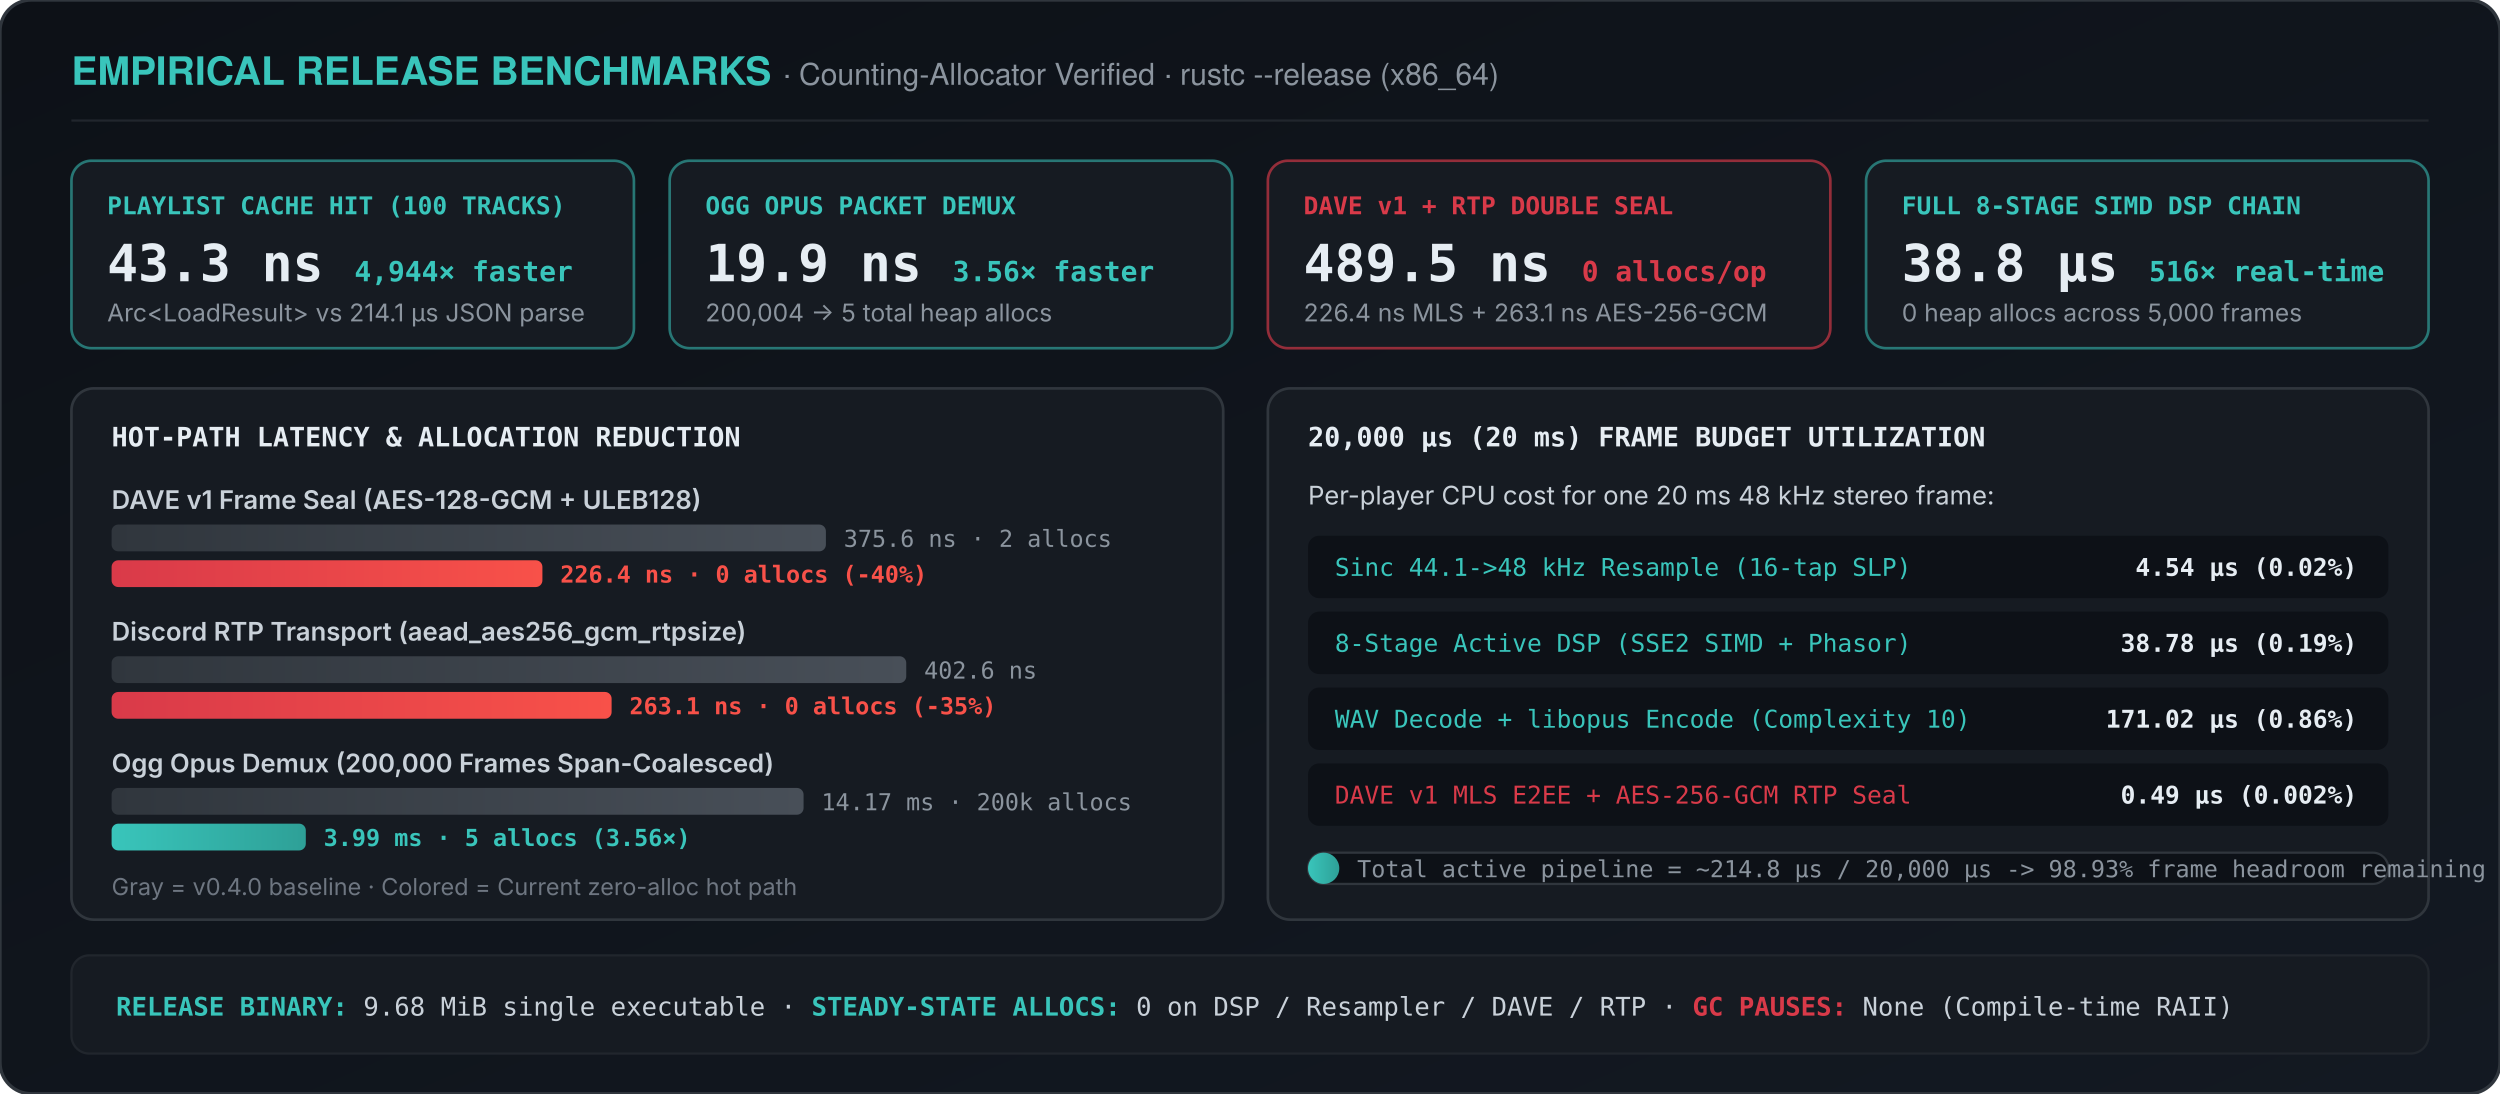
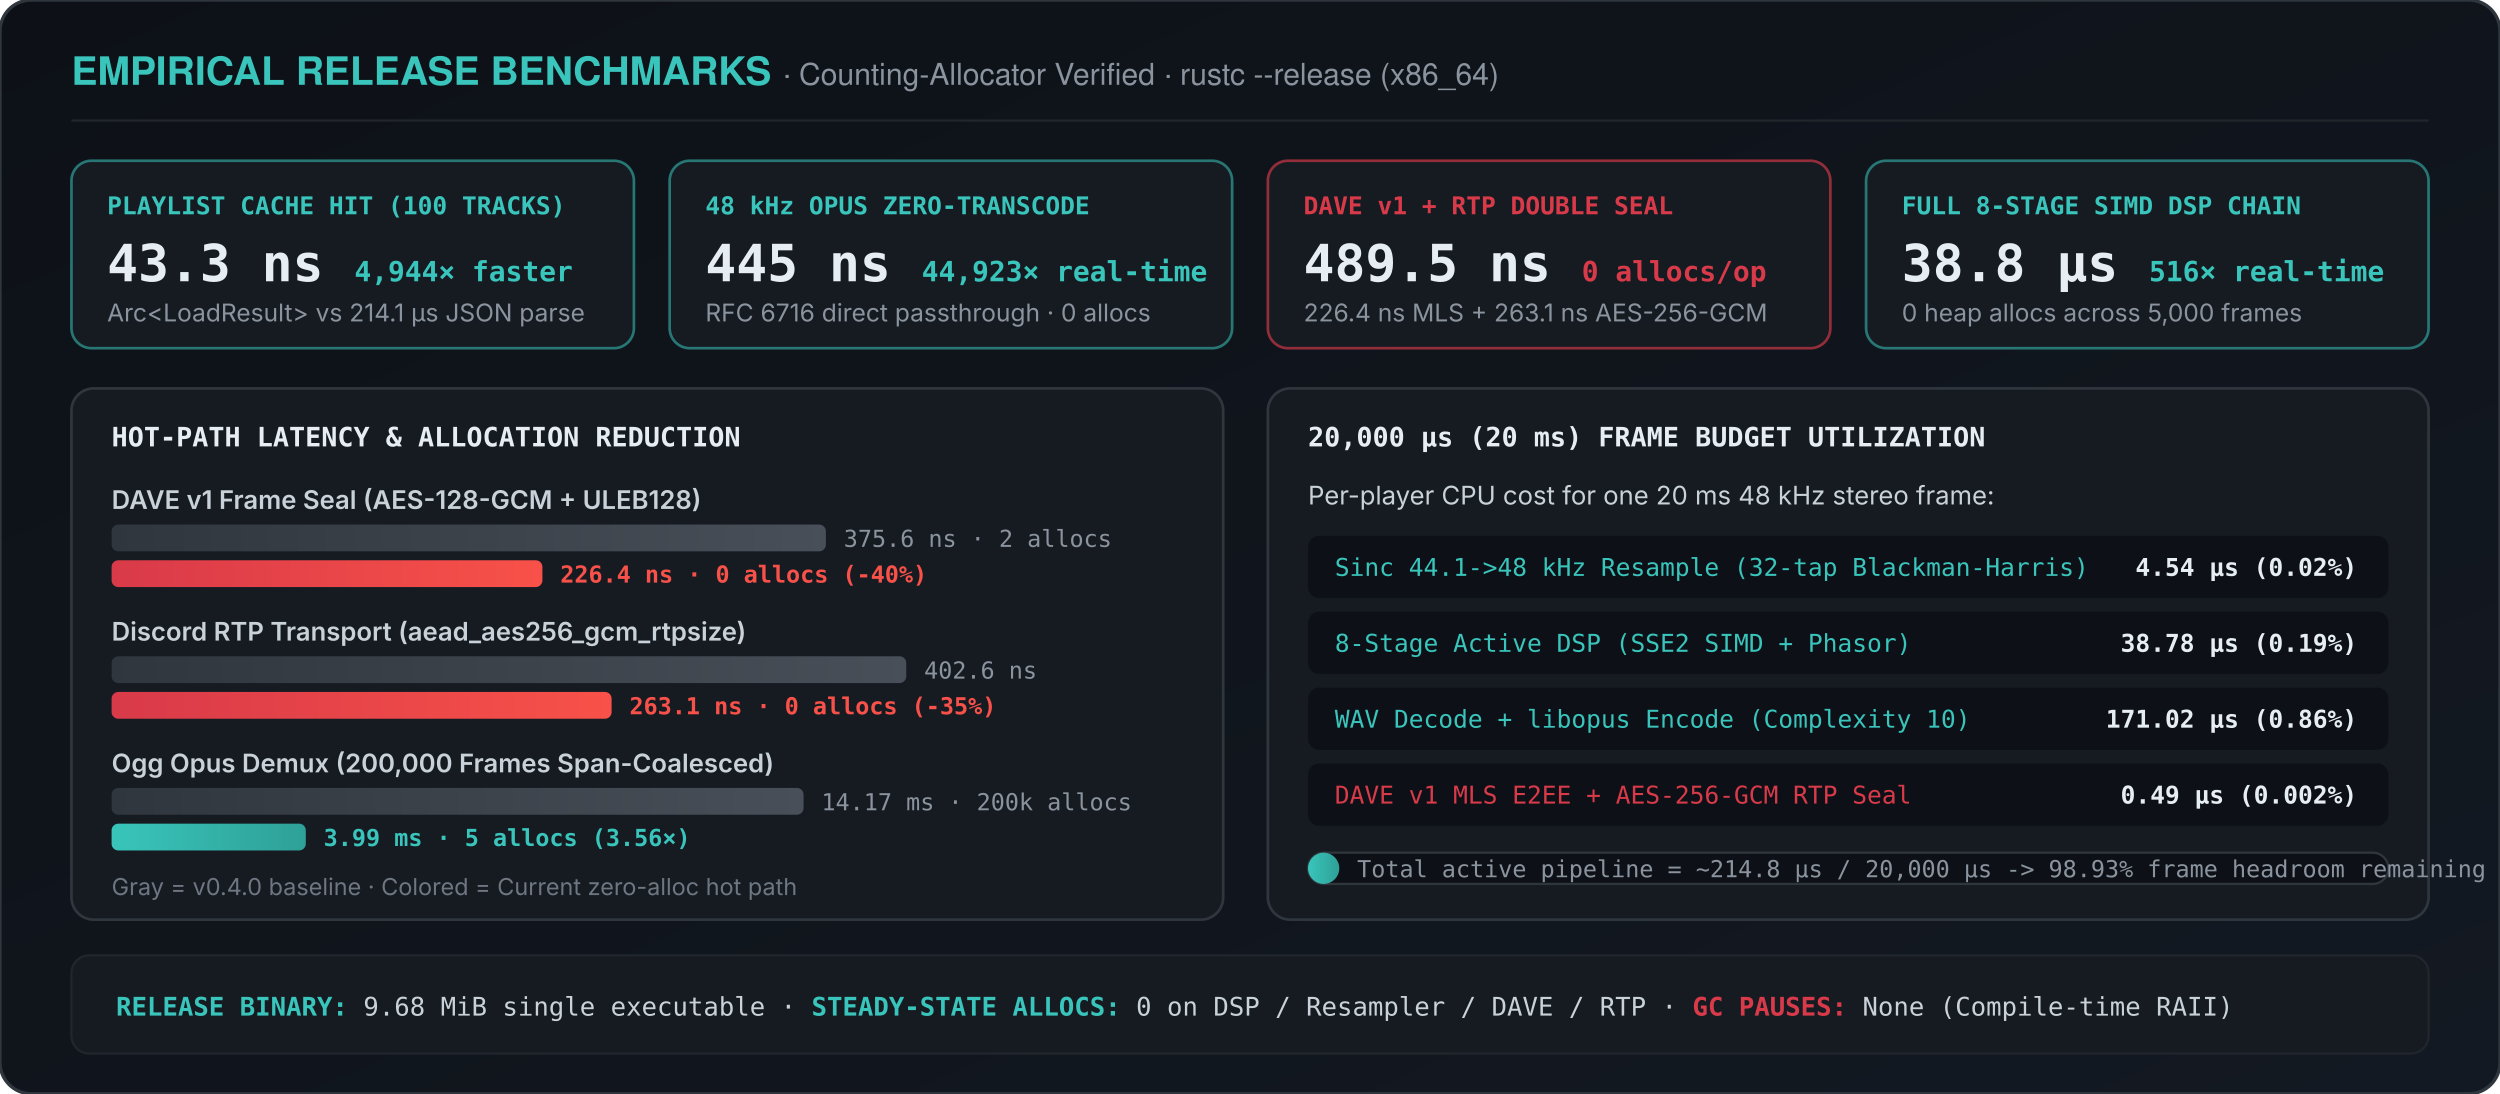
<svg xmlns="http://www.w3.org/2000/svg" viewBox="0 0 1120 490" width="1120" height="490" role="img" aria-label="Rustlink Measured Release Benchmarks and Zero-Allocation Hot Paths">
  <defs>
    <linearGradient id="bgBench" x1="0%" y1="0%" x2="100%" y2="100%">
      <stop offset="0%" stop-color="#0d1117" />
      <stop offset="100%" stop-color="#131922" />
    </linearGradient>
    <linearGradient id="barTeal" x1="0%" y1="0%" x2="100%" y2="0%">
      <stop offset="0%" stop-color="#39c5bb" />
      <stop offset="100%" stop-color="#2ea097" />
    </linearGradient>
    <linearGradient id="barCrimson" x1="0%" y1="0%" x2="100%" y2="0%">
      <stop offset="0%" stop-color="#d93a49" />
      <stop offset="100%" stop-color="#f85149" />
    </linearGradient>
    <linearGradient id="barLegacy" x1="0%" y1="0%" x2="100%" y2="0%">
      <stop offset="0%" stop-color="#30363d" />
      <stop offset="100%" stop-color="#484f58" />
    </linearGradient>
  </defs>
  <rect width="1120" height="490" rx="14" fill="url(#bgBench)" stroke="#30363d" stroke-width="1.5" />
  <text x="32" y="38" font-family="ui-sans-serif, -apple-system, Segoe UI, Helvetica, Arial, sans-serif" font-size="17.5" font-weight="700" fill="#e6edf3">
    <tspan fill="#39c5bb">EMPIRICAL RELEASE BENCHMARKS</tspan>
    <tspan fill="#8b949e" font-weight="500" font-size="13.5">  ·  Counting-Allocator Verified  ·  rustc --release (x86_64)</tspan>
  </text>
  <line x1="32" y1="54" x2="1088" y2="54" stroke="#21262d" stroke-width="1" />
  <rect x="32" y="72" width="252" height="84" rx="9" fill="#161b22" stroke="#39c5bb" stroke-opacity="0.55" stroke-width="1.2" />
  <text x="48" y="96" font-family="ui-monospace, SFMono-Regular, Consolas, monospace" font-size="11" font-weight="700" fill="#39c5bb">PLAYLIST CACHE HIT (100 TRACKS)</text>
  <text x="48" y="126" font-family="ui-monospace, SFMono-Regular, Consolas, monospace" font-size="23" font-weight="700" fill="#e6edf3">43.3 ns <tspan font-size="12.5" fill="#39c5bb">4,944× faster</tspan>
  </text>
  <text x="48" y="144" font-family="ui-sans-serif, -apple-system, Segoe UI, sans-serif" font-size="11" fill="#8b949e">Arc&lt;LoadResult&gt; vs 214.1 µs JSON parse</text>
  <rect x="300" y="72" width="252" height="84" rx="9" fill="#161b22" stroke="#39c5bb" stroke-opacity="0.55" stroke-width="1.2" />
-   <text x="316" y="96" font-family="ui-monospace, SFMono-Regular, Consolas, monospace" font-size="11" font-weight="700" fill="#39c5bb">OGG OPUS PACKET DEMUX</text>
-   <text x="316" y="126" font-family="ui-monospace, SFMono-Regular, Consolas, monospace" font-size="23" font-weight="700" fill="#e6edf3">19.9 ns <tspan font-size="12.5" fill="#39c5bb">3.56× faster</tspan>
+   <text x="316" y="96" font-family="ui-monospace, SFMono-Regular, Consolas, monospace" font-size="11" font-weight="700" fill="#39c5bb">48 kHz OPUS ZERO-TRANSCODE</text>
+   <text x="316" y="126" font-family="ui-monospace, SFMono-Regular, Consolas, monospace" font-size="23" font-weight="700" fill="#e6edf3">445 ns <tspan font-size="12.5" fill="#39c5bb">44,923× real-time</tspan>
  </text>
-   <text x="316" y="144" font-family="ui-sans-serif, -apple-system, Segoe UI, sans-serif" font-size="11" fill="#8b949e">200,004 -&gt; 5 total heap allocs</text>
+   <text x="316" y="144" font-family="ui-sans-serif, -apple-system, Segoe UI, sans-serif" font-size="11" fill="#8b949e">RFC 6716 direct passthrough · 0 allocs</text>
  <rect x="568" y="72" width="252" height="84" rx="9" fill="#161b22" stroke="#d93a49" stroke-opacity="0.65" stroke-width="1.2" />
  <text x="584" y="96" font-family="ui-monospace, SFMono-Regular, Consolas, monospace" font-size="11" font-weight="700" fill="#d93a49">DAVE v1 + RTP DOUBLE SEAL</text>
  <text x="584" y="126" font-family="ui-monospace, SFMono-Regular, Consolas, monospace" font-size="23" font-weight="700" fill="#e6edf3">489.5 ns <tspan font-size="12.5" fill="#d93a49">0 allocs/op</tspan>
  </text>
  <text x="584" y="144" font-family="ui-sans-serif, -apple-system, Segoe UI, sans-serif" font-size="11" fill="#8b949e">226.4 ns MLS + 263.1 ns AES-256-GCM</text>
  <rect x="836" y="72" width="252" height="84" rx="9" fill="#161b22" stroke="#39c5bb" stroke-opacity="0.55" stroke-width="1.2" />
  <text x="852" y="96" font-family="ui-monospace, SFMono-Regular, Consolas, monospace" font-size="11" font-weight="700" fill="#39c5bb">FULL 8-STAGE SIMD DSP CHAIN</text>
  <text x="852" y="126" font-family="ui-monospace, SFMono-Regular, Consolas, monospace" font-size="23" font-weight="700" fill="#e6edf3">38.8 µs <tspan font-size="12.5" fill="#39c5bb">516× real-time</tspan>
  </text>
  <text x="852" y="144" font-family="ui-sans-serif, -apple-system, Segoe UI, sans-serif" font-size="11" fill="#8b949e">0 heap allocs across 5,000 frames</text>
  <rect x="32" y="174" width="516" height="238" rx="10" fill="#161b22" stroke="#30363d" stroke-width="1.2" />
  <text x="50" y="200" font-family="ui-monospace, SFMono-Regular, Consolas, monospace" font-size="12" font-weight="700" fill="#e6edf3">HOT-PATH LATENCY &amp; ALLOCATION REDUCTION</text>
  <text x="50" y="228" font-family="ui-sans-serif, -apple-system, Segoe UI, sans-serif" font-size="11.5" font-weight="600" fill="#c9d1d9">DAVE v1 Frame Seal (AES-128-GCM + ULEB128)</text>
  <rect x="50" y="235" width="320" height="12" rx="3" fill="url(#barLegacy)" />
  <text x="378" y="245" font-family="ui-monospace, SFMono-Regular, Consolas, monospace" font-size="10.5" fill="#8b949e">375.6 ns · 2 allocs</text>
  <rect x="50" y="251" width="193" height="12" rx="3" fill="url(#barCrimson)" />
  <text x="251" y="261" font-family="ui-monospace, SFMono-Regular, Consolas, monospace" font-size="10.5" font-weight="700" fill="#f85149">226.4 ns · 0 allocs (-40%)</text>
  <text x="50" y="287" font-family="ui-sans-serif, -apple-system, Segoe UI, sans-serif" font-size="11.5" font-weight="600" fill="#c9d1d9">Discord RTP Transport (aead_aes256_gcm_rtpsize)</text>
  <rect x="50" y="294" width="356" height="12" rx="3" fill="url(#barLegacy)" />
  <text x="414" y="304" font-family="ui-monospace, SFMono-Regular, Consolas, monospace" font-size="10.5" fill="#8b949e">402.6 ns</text>
  <rect x="50" y="310" width="224" height="12" rx="3" fill="url(#barCrimson)" />
  <text x="282" y="320" font-family="ui-monospace, SFMono-Regular, Consolas, monospace" font-size="10.5" font-weight="700" fill="#f85149">263.1 ns · 0 allocs (-35%)</text>
  <text x="50" y="346" font-family="ui-sans-serif, -apple-system, Segoe UI, sans-serif" font-size="11.5" font-weight="600" fill="#c9d1d9">Ogg Opus Demux (200,000 Frames Span-Coalesced)</text>
  <rect x="50" y="353" width="310" height="12" rx="3" fill="url(#barLegacy)" />
  <text x="368" y="363" font-family="ui-monospace, SFMono-Regular, Consolas, monospace" font-size="10.5" fill="#8b949e">14.17 ms · 200k allocs</text>
  <rect x="50" y="369" width="87" height="12" rx="3" fill="url(#barTeal)" />
  <text x="145" y="379" font-family="ui-monospace, SFMono-Regular, Consolas, monospace" font-size="10.5" font-weight="700" fill="#39c5bb">3.99 ms · 5 allocs (3.56×)</text>
  <text x="50" y="401" font-family="ui-sans-serif, -apple-system, Segoe UI, sans-serif" font-size="10.5" fill="#6e7681">Gray = v0.4.0 baseline  ·  Colored = Current zero-alloc hot path</text>
  <rect x="568" y="174" width="520" height="238" rx="10" fill="#161b22" stroke="#30363d" stroke-width="1.2" />
  <text x="586" y="200" font-family="ui-monospace, SFMono-Regular, Consolas, monospace" font-size="12" font-weight="700" fill="#e6edf3">20,000 µs (20 ms) FRAME BUDGET UTILIZATION</text>
  <text x="586" y="226" font-family="ui-sans-serif, -apple-system, Segoe UI, sans-serif" font-size="11.5" fill="#c9d1d9">Per-player CPU cost for one 20 ms 48 kHz stereo frame:</text>
  <rect x="586" y="240" width="484" height="28" rx="5" fill="#0d1117" />
-   <text x="598" y="258" font-family="ui-monospace, SFMono-Regular, Consolas, monospace" font-size="11" fill="#39c5bb">Sinc 44.1-&gt;48 kHz Resample (16-tap SLP)</text>
+   <text x="598" y="258" font-family="ui-monospace, SFMono-Regular, Consolas, monospace" font-size="11" fill="#39c5bb">Sinc 44.1-&gt;48 kHz Resample (32-tap Blackman-Harris)</text>
  <text x="1056" y="258" text-anchor="end" font-family="ui-monospace, SFMono-Regular, Consolas, monospace" font-size="11" font-weight="700" fill="#e6edf3">4.54 µs  (0.02%)</text>
  <rect x="586" y="274" width="484" height="28" rx="5" fill="#0d1117" />
  <text x="598" y="292" font-family="ui-monospace, SFMono-Regular, Consolas, monospace" font-size="11" fill="#39c5bb">8-Stage Active DSP (SSE2 SIMD + Phasor)</text>
  <text x="1056" y="292" text-anchor="end" font-family="ui-monospace, SFMono-Regular, Consolas, monospace" font-size="11" font-weight="700" fill="#e6edf3">38.78 µs  (0.19%)</text>
  <rect x="586" y="308" width="484" height="28" rx="5" fill="#0d1117" />
  <text x="598" y="326" font-family="ui-monospace, SFMono-Regular, Consolas, monospace" font-size="11" fill="#39c5bb">WAV Decode + libopus Encode (Complexity 10)</text>
  <text x="1056" y="326" text-anchor="end" font-family="ui-monospace, SFMono-Regular, Consolas, monospace" font-size="11" font-weight="700" fill="#e6edf3">171.02 µs  (0.86%)</text>
  <rect x="586" y="342" width="484" height="28" rx="5" fill="#0d1117" />
  <text x="598" y="360" font-family="ui-monospace, SFMono-Regular, Consolas, monospace" font-size="11" fill="#d93a49">DAVE v1 MLS E2EE + AES-256-GCM RTP Seal</text>
  <text x="1056" y="360" text-anchor="end" font-family="ui-monospace, SFMono-Regular, Consolas, monospace" font-size="11" font-weight="700" fill="#e6edf3">0.49 µs  (0.002%)</text>
  <rect x="586" y="382" width="484" height="14" rx="7" fill="#0d1117" stroke="#30363d" stroke-width="1" />
  <rect x="586" y="382" width="14" height="14" rx="7" fill="url(#barTeal)" />
  <text x="608" y="393" font-family="ui-monospace, SFMono-Regular, Consolas, monospace" font-size="10.5" fill="#8b949e">Total active pipeline = ~214.8 µs / 20,000 µs  -&gt;  98.93% frame headroom remaining</text>
  <rect x="32" y="428" width="1056" height="44" rx="8" fill="#161b22" stroke="#21262d" stroke-width="1" />
  <text x="52" y="455" font-family="ui-monospace, SFMono-Regular, Consolas, monospace" font-size="11.5" fill="#c9d1d9">
    <tspan fill="#39c5bb" font-weight="700">RELEASE BINARY:</tspan> 9.68 MiB single executable  ·
    <tspan fill="#39c5bb" font-weight="700">STEADY-STATE ALLOCS:</tspan> 0 on DSP / Resampler / DAVE / RTP  ·
    <tspan fill="#d93a49" font-weight="700">GC PAUSES:</tspan> None (Compile-time RAII)
  </text>
</svg>
